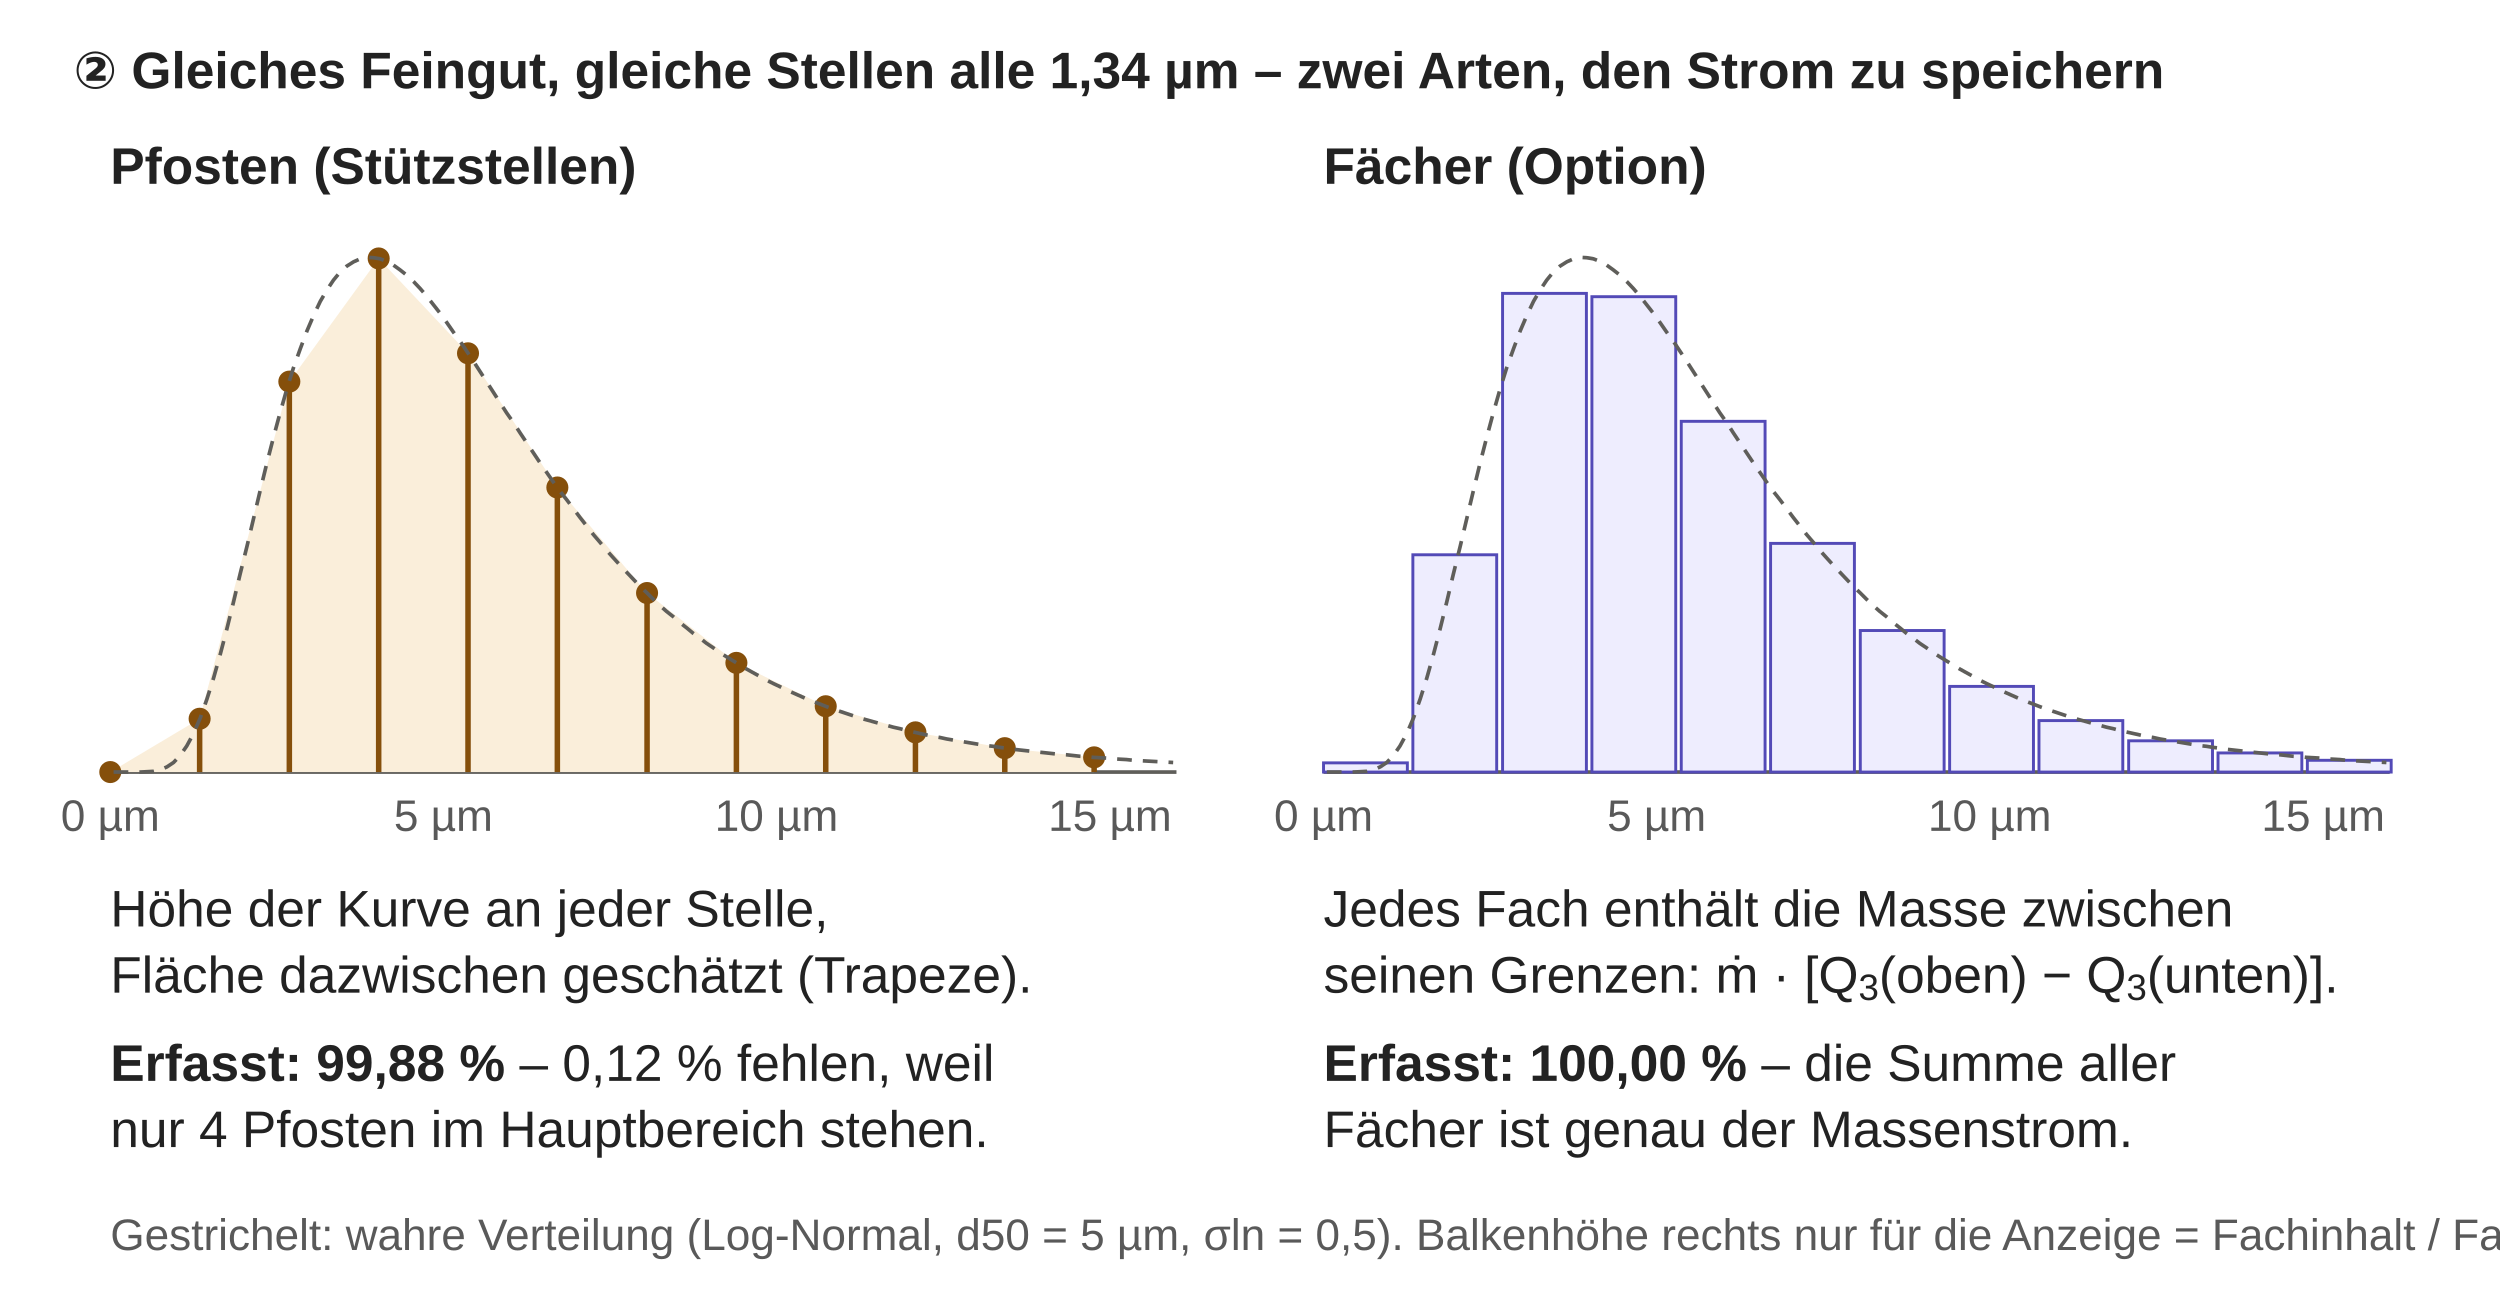
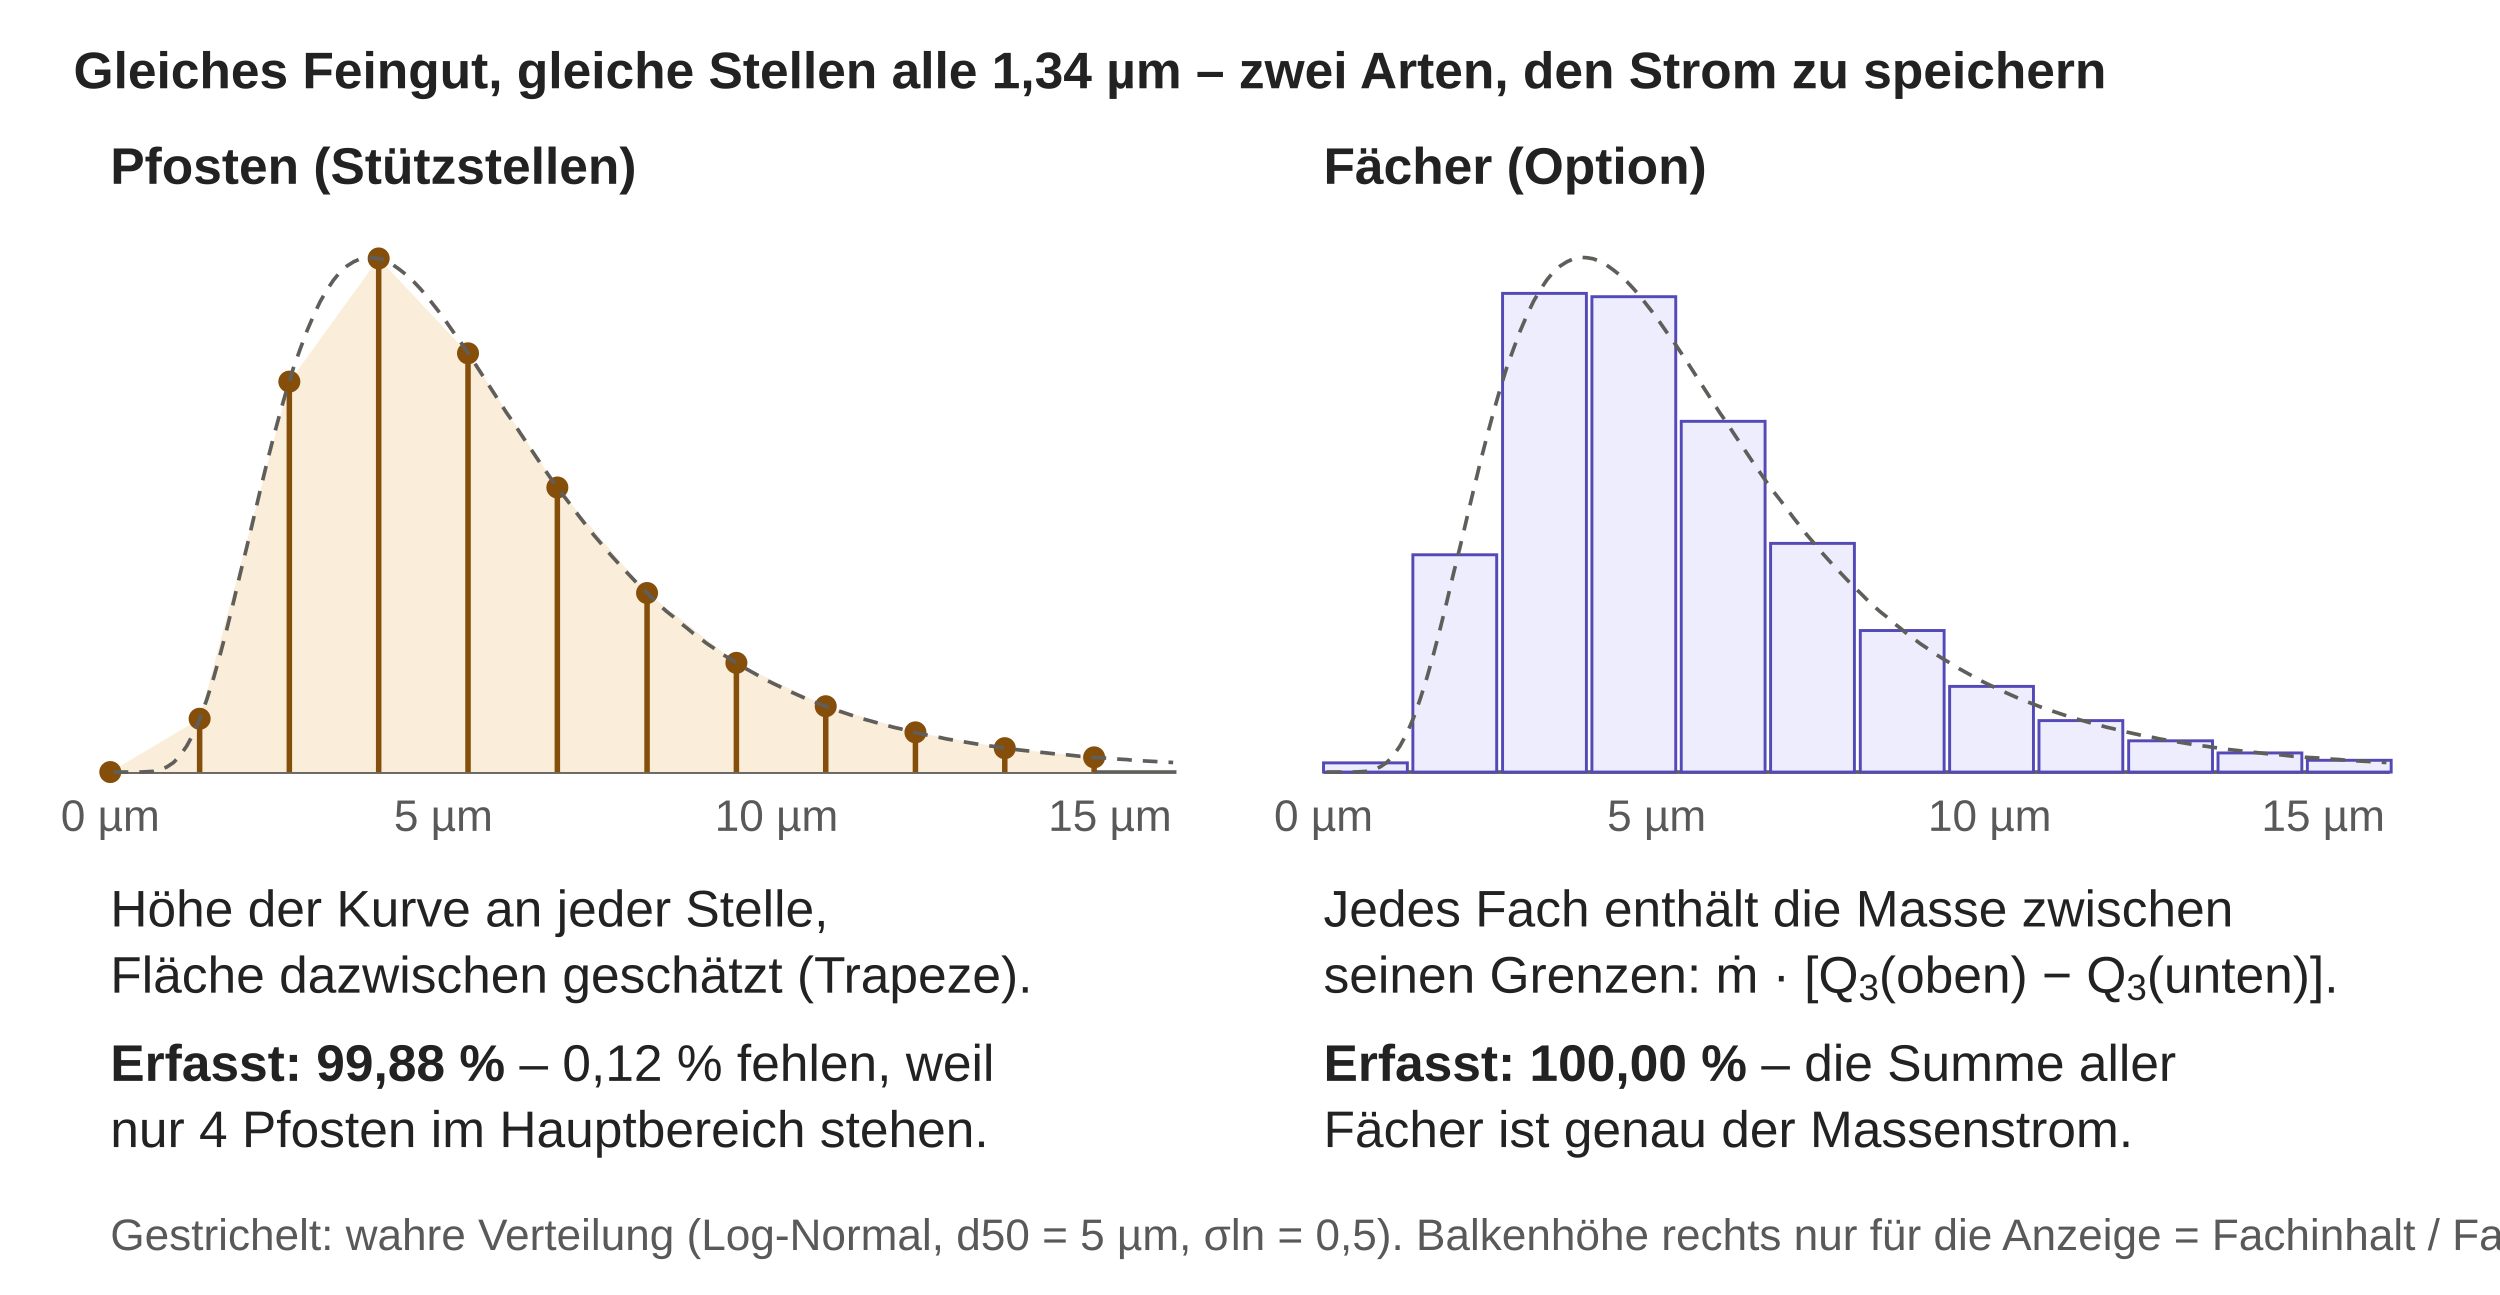
<svg xmlns="http://www.w3.org/2000/svg" width="680" height="352" viewBox="0 0 680 352">
  <style>
text { font-family: Calibri, Arial, sans-serif; }
.t { font-size: 14px; fill: #222222; }
.ts { font-size: 12px; fill: #595959; }
.th { font-size: 14px; font-weight: bold; fill: #222222; }
.c-amber rect, .c-amber circle, rect.c-amber, circle.c-amber { fill: #FAEEDA; stroke: #854F0B; }
.c-amber text { fill: #633806; }
.c-gray rect, .c-gray circle, rect.c-gray, circle.c-gray { fill: #F1EFE8; stroke: #5F5E5A; }
.c-gray text { fill: #444441; }
.box { fill: #F7F6F2; stroke: #B4B2A9; }
.arr { stroke: #5F5E5A; stroke-width: 1.5; fill: none; }
.c-red rect, rect.c-red { fill: #FCEBEB; stroke: #A32D2D; }
.c-red text { fill: #791F1F; }
.c-green rect, rect.c-green { fill: #EAF3DE; stroke: #3B6D11; }
.c-green text { fill: #27500A; }
.c-purple rect, rect.c-purple { fill: #EEEDFE; stroke: #534AB7; }
.c-purple text { fill: #3C3489; }
.c-teal rect, rect.c-teal { fill: #E1F5EE; stroke: #0F6E56; }
.c-teal text { fill: #085041; }
</style>
  <defs>
    <marker id="arrow" viewBox="0 0 10 10" refX="8" refY="5" markerWidth="6" markerHeight="6" orient="auto-start-reverse">
      <path d="M2 1L8 5L2 9" fill="none" stroke="#5F5E5A" stroke-width="1.5" stroke-linecap="round" stroke-linejoin="round" />
    </marker>
  </defs>
-   <text class="th" x="20" y="24">② Gleiches Feingut, gleiche Stellen alle 1,34 µm – zwei Arten, den Strom zu speichern</text>
+   <text class="th" x="20" y="24">Gleiches Feingut, gleiche Stellen alle 1,34 µm – zwei Arten, den Strom zu speichern</text>
  <text class="th" x="30" y="50">Pfosten (Stützstellen)</text>
  <line x1="30" y1="210" x2="320" y2="210" stroke="#5F5E5A" stroke-width="1" />
  <text class="ts" x="30.0" y="226" text-anchor="middle">0 µm</text>
  <text class="ts" x="120.6" y="226" text-anchor="middle">5 µm</text>
  <text class="ts" x="211.2" y="226" text-anchor="middle">10 µm</text>
  <text class="ts" x="301.9" y="226" text-anchor="middle">15 µm</text>
  <polygon points="30.0,210.0 30.0,210.0 54.3,195.5 78.7,103.8 103.0,70.3 127.3,96.1 151.6,132.6 176.0,161.3 200.3,180.3 224.6,192.1 249.0,199.2 273.3,203.5 297.6,206.0 297.6,210.0" fill="#FAEEDA" stroke="none" />
  <line x1="30.0" y1="210" x2="30.0" y2="210.0" stroke="#854F0B" stroke-width="1.5" />
  <circle cx="30.0" cy="210.0" r="3" fill="#854F0B" />
  <line x1="54.3" y1="210" x2="54.3" y2="195.5" stroke="#854F0B" stroke-width="1.5" />
  <circle cx="54.3" cy="195.5" r="3" fill="#854F0B" />
  <line x1="78.7" y1="210" x2="78.7" y2="103.8" stroke="#854F0B" stroke-width="1.5" />
  <circle cx="78.7" cy="103.8" r="3" fill="#854F0B" />
  <line x1="103.0" y1="210" x2="103.0" y2="70.3" stroke="#854F0B" stroke-width="1.5" />
  <circle cx="103.0" cy="70.3" r="3" fill="#854F0B" />
  <line x1="127.3" y1="210" x2="127.3" y2="96.1" stroke="#854F0B" stroke-width="1.5" />
  <circle cx="127.3" cy="96.1" r="3" fill="#854F0B" />
  <line x1="151.6" y1="210" x2="151.6" y2="132.6" stroke="#854F0B" stroke-width="1.5" />
  <circle cx="151.6" cy="132.6" r="3" fill="#854F0B" />
  <line x1="176.0" y1="210" x2="176.0" y2="161.3" stroke="#854F0B" stroke-width="1.5" />
  <circle cx="176.0" cy="161.3" r="3" fill="#854F0B" />
  <line x1="200.3" y1="210" x2="200.3" y2="180.3" stroke="#854F0B" stroke-width="1.5" />
  <circle cx="200.3" cy="180.3" r="3" fill="#854F0B" />
  <line x1="224.6" y1="210" x2="224.6" y2="192.1" stroke="#854F0B" stroke-width="1.5" />
  <circle cx="224.6" cy="192.1" r="3" fill="#854F0B" />
  <line x1="249.0" y1="210" x2="249.0" y2="199.2" stroke="#854F0B" stroke-width="1.5" />
  <circle cx="249.0" cy="199.2" r="3" fill="#854F0B" />
  <line x1="273.3" y1="210" x2="273.3" y2="203.5" stroke="#854F0B" stroke-width="1.5" />
  <circle cx="273.3" cy="203.5" r="3" fill="#854F0B" />
  <line x1="297.6" y1="210" x2="297.6" y2="206.0" stroke="#854F0B" stroke-width="1.5" />
  <circle cx="297.6" cy="206.0" r="3" fill="#854F0B" />
  <polyline points="30.9,210.0 32.7,210.0 34.5,210.0 36.3,210.0 38.2,210.0 40.0,209.9 41.8,209.8 43.6,209.4 45.4,208.6 47.2,207.4 49.0,205.5 50.8,202.9 52.7,199.4 54.5,195.2 56.3,190.1 58.1,184.4 59.9,178.0 61.7,171.1 63.5,163.8 65.3,156.2 67.2,148.5 69.0,140.9 70.8,133.3 72.6,125.9 74.4,118.9 76.2,112.2 78.0,105.9 79.8,100.1 81.7,94.8 83.5,90.0 85.3,85.8 87.1,82.0 88.9,78.9 90.7,76.2 92.5,74.0 94.3,72.4 96.2,71.2 98.0,70.4 99.8,70.0 101.6,70.1 103.4,70.4 105.2,71.1 107.0,72.1 108.8,73.4 110.7,74.9 112.5,76.6 114.3,78.5 116.1,80.6 117.9,82.9 119.7,85.2 121.5,87.7 123.3,90.3 125.2,92.9 127.0,95.6 128.8,98.3 130.6,101.1 132.4,103.9 134.2,106.7 136.0,109.5 137.8,112.3 139.7,115.0 141.5,117.8 143.3,120.5 145.1,123.2 146.9,125.9 148.7,128.5 150.5,131.1 152.3,133.6 154.2,136.0 156.0,138.4 157.8,140.8 159.6,143.1 161.4,145.4 163.2,147.5 165.0,149.7 166.8,151.7 168.7,153.8 170.5,155.7 172.3,157.6 174.1,159.5 175.9,161.2 177.7,163.0 179.5,164.7 181.3,166.3 183.2,167.8 185.0,169.4 186.8,170.8 188.6,172.3 190.4,173.6 192.2,175.0 194.0,176.2 195.8,177.5 197.7,178.7 199.5,179.8 201.3,180.9 203.1,182.0 204.9,183.0 206.7,184.0 208.5,185.0 210.3,185.9 212.2,186.8 214.0,187.7 215.8,188.5 217.6,189.3 219.4,190.1 221.2,190.8 223.0,191.5 224.8,192.2 226.7,192.9 228.5,193.5 230.3,194.1 232.1,194.7 233.9,195.3 235.7,195.8 237.5,196.3 239.3,196.8 241.2,197.3 243.0,197.8 244.8,198.2 246.6,198.7 248.4,199.1 250.2,199.5 252.0,199.9 253.8,200.3 255.7,200.6 257.5,201.0 259.3,201.3 261.1,201.6 262.9,201.9 264.7,202.2 266.5,202.5 268.3,202.8 270.2,203.0 272.0,203.3 273.8,203.5 275.6,203.8 277.4,204.0 279.2,204.2 281.0,204.4 282.8,204.6 284.7,204.8 286.5,205.0 288.3,205.2 290.1,205.3 291.9,205.5 293.7,205.7 295.5,205.8 297.3,206.0 299.2,206.1 301.0,206.2 302.8,206.4 304.6,206.5 306.4,206.6 308.2,206.8 310.0,206.9 311.8,207.0 313.7,207.1 315.5,207.2 317.3,207.3 319.1,207.4" fill="none" stroke="#5F5E5A" stroke-width="1" stroke-dasharray="4 3" />
  <text class="th" x="360" y="50">Fächer (Option)</text>
  <line x1="360" y1="210" x2="650" y2="210" stroke="#5F5E5A" stroke-width="1" />
  <text class="ts" x="360.0" y="226" text-anchor="middle">0 µm</text>
  <text class="ts" x="450.6" y="226" text-anchor="middle">5 µm</text>
  <text class="ts" x="541.2" y="226" text-anchor="middle">10 µm</text>
  <text class="ts" x="631.9" y="226" text-anchor="middle">15 µm</text>
  <rect x="360.0" y="207.5" width="22.8" height="2.5" fill="#EEEDFE" stroke="#534AB7" stroke-width="0.8" />
  <rect x="384.3" y="150.9" width="22.8" height="59.1" fill="#EEEDFE" stroke="#534AB7" stroke-width="0.8" />
  <rect x="408.7" y="79.8" width="22.8" height="130.2" fill="#EEEDFE" stroke="#534AB7" stroke-width="0.8" />
  <rect x="433.0" y="80.7" width="22.8" height="129.3" fill="#EEEDFE" stroke="#534AB7" stroke-width="0.8" />
  <rect x="457.3" y="114.6" width="22.8" height="95.4" fill="#EEEDFE" stroke="#534AB7" stroke-width="0.8" />
  <rect x="481.6" y="147.8" width="22.8" height="62.2" fill="#EEEDFE" stroke="#534AB7" stroke-width="0.8" />
  <rect x="506.0" y="171.5" width="22.8" height="38.5" fill="#EEEDFE" stroke="#534AB7" stroke-width="0.8" />
  <rect x="530.3" y="186.7" width="22.8" height="23.3" fill="#EEEDFE" stroke="#534AB7" stroke-width="0.8" />
  <rect x="554.6" y="196.0" width="22.8" height="14.0" fill="#EEEDFE" stroke="#534AB7" stroke-width="0.8" />
  <rect x="579.0" y="201.5" width="22.8" height="8.5" fill="#EEEDFE" stroke="#534AB7" stroke-width="0.8" />
  <rect x="603.3" y="204.8" width="22.8" height="5.2" fill="#EEEDFE" stroke="#534AB7" stroke-width="0.8" />
  <rect x="627.6" y="206.8" width="22.8" height="3.2" fill="#EEEDFE" stroke="#534AB7" stroke-width="0.8" />
  <polyline points="360.9,210.0 362.7,210.0 364.5,210.0 366.3,210.0 368.2,210.0 370.0,209.9 371.8,209.8 373.6,209.4 375.4,208.6 377.2,207.4 379.0,205.5 380.8,202.9 382.7,199.4 384.5,195.2 386.3,190.1 388.1,184.4 389.9,178.0 391.7,171.1 393.5,163.8 395.3,156.2 397.2,148.5 399.0,140.9 400.8,133.3 402.6,125.9 404.4,118.9 406.2,112.2 408.0,105.9 409.8,100.1 411.7,94.8 413.5,90.0 415.3,85.8 417.1,82.0 418.9,78.9 420.7,76.2 422.5,74.0 424.3,72.4 426.2,71.2 428.0,70.4 429.8,70.0 431.6,70.1 433.4,70.4 435.2,71.1 437.0,72.1 438.8,73.4 440.7,74.9 442.5,76.6 444.3,78.5 446.1,80.6 447.9,82.9 449.7,85.2 451.5,87.7 453.3,90.3 455.2,92.9 457.0,95.6 458.8,98.3 460.6,101.1 462.4,103.9 464.2,106.7 466.0,109.5 467.8,112.3 469.7,115.0 471.5,117.8 473.3,120.5 475.1,123.2 476.9,125.9 478.7,128.5 480.5,131.1 482.3,133.6 484.2,136.0 486.0,138.4 487.8,140.8 489.6,143.1 491.4,145.4 493.2,147.5 495.0,149.7 496.8,151.7 498.7,153.8 500.5,155.7 502.3,157.6 504.1,159.5 505.9,161.2 507.7,163.0 509.5,164.7 511.3,166.3 513.2,167.8 515.0,169.4 516.8,170.8 518.6,172.3 520.4,173.6 522.2,175.0 524.0,176.2 525.8,177.5 527.7,178.7 529.5,179.8 531.3,180.9 533.1,182.0 534.9,183.0 536.7,184.0 538.5,185.0 540.3,185.9 542.2,186.8 544.0,187.7 545.8,188.5 547.6,189.3 549.4,190.1 551.2,190.8 553.0,191.5 554.8,192.2 556.7,192.9 558.5,193.5 560.3,194.1 562.1,194.7 563.9,195.3 565.7,195.8 567.5,196.3 569.3,196.8 571.2,197.3 573.0,197.8 574.8,198.2 576.6,198.7 578.4,199.1 580.2,199.5 582.0,199.9 583.8,200.3 585.7,200.6 587.5,201.0 589.3,201.3 591.1,201.6 592.9,201.9 594.7,202.2 596.5,202.5 598.3,202.8 600.2,203.0 602.0,203.3 603.8,203.5 605.6,203.8 607.4,204.0 609.2,204.2 611.0,204.4 612.8,204.6 614.7,204.8 616.5,205.0 618.3,205.2 620.1,205.3 621.9,205.5 623.7,205.7 625.5,205.8 627.3,206.0 629.2,206.1 631.0,206.2 632.8,206.4 634.6,206.5 636.4,206.6 638.2,206.8 640.0,206.9 641.8,207.0 643.7,207.1 645.5,207.2 647.3,207.3 649.1,207.4" fill="none" stroke="#5F5E5A" stroke-width="1" stroke-dasharray="4 3" />
  <text class="t" x="30" y="252">Höhe der Kurve an jeder Stelle,</text>
  <text class="t" x="30" y="270">Fläche dazwischen geschätzt (Trapeze).</text>
  <text class="t" x="30" y="294">
    <tspan font-weight="bold">Erfasst: 99,88 %</tspan> – 0,12 % fehlen, weil</text>
  <text class="t" x="30" y="312">nur 4 Pfosten im Hauptbereich stehen.</text>
  <text class="t" x="360" y="252">Jedes Fach enthält die Masse zwischen</text>
  <text class="t" x="360" y="270">seinen Grenzen: ṁ · [Q<tspan baseline-shift="sub" style="font-size:10px">3</tspan>(oben) − Q<tspan baseline-shift="sub" style="font-size:10px">3</tspan>(unten)].</text>
  <text class="t" x="360" y="294">
    <tspan font-weight="bold">Erfasst: 100,00 %</tspan> – die Summe aller</text>
  <text class="t" x="360" y="312">Fächer ist genau der Massenstrom.</text>
  <text class="ts" x="30" y="340">Gestrichelt: wahre Verteilung (Log-Normal, d50 = 5 µm, σln = 0,5). Balkenhöhe rechts nur für die Anzeige = Fachinhalt / Fachbreite.</text>
</svg>
